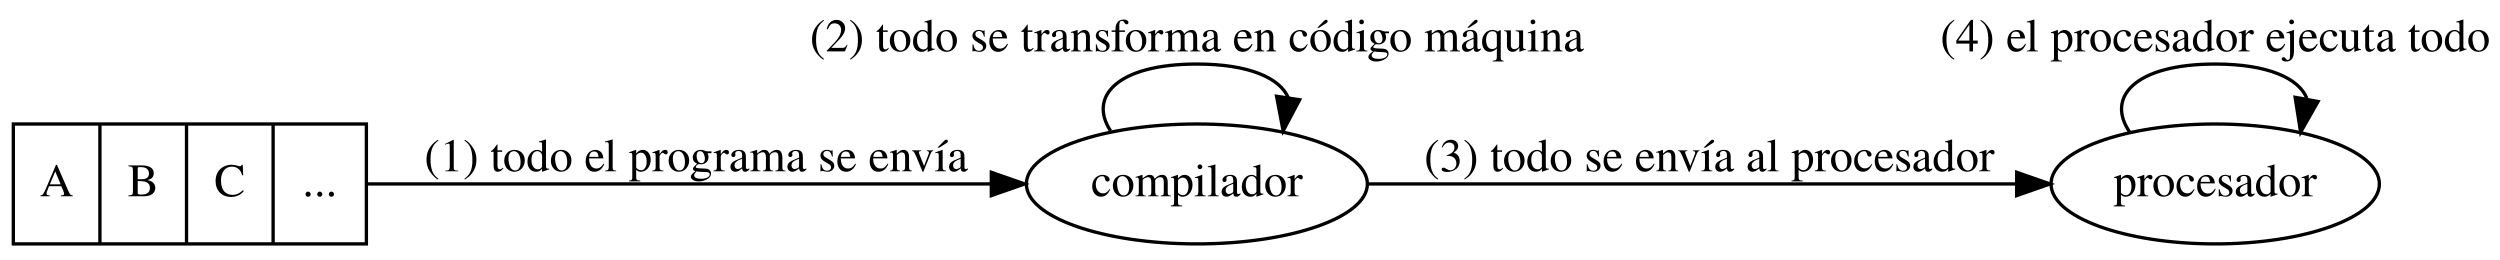
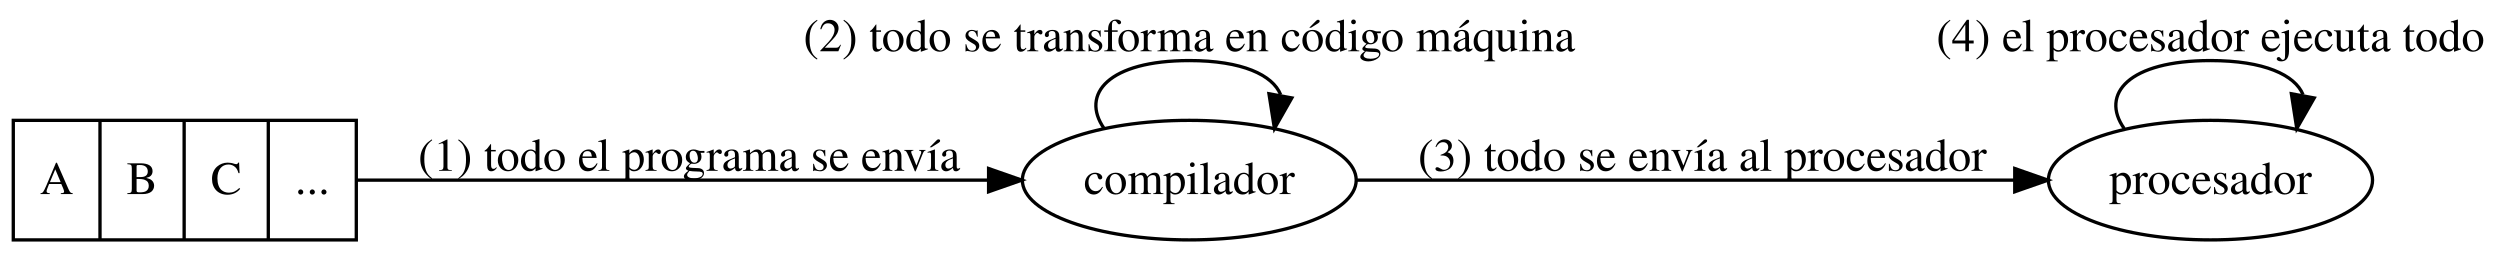
- <svg xmlns="http://www.w3.org/2000/svg" width="751pt" height="78pt" viewBox="0.00 0.00 750.59 77.50">
-   <g id="graph0" class="graph" transform="scale(1 1) rotate(0) translate(4 73.5)">
+ <svg xmlns="http://www.w3.org/2000/svg" width="753pt" height="77pt" viewBox="0.00 0.00 752.78 76.50">
+   <g id="graph0" class="graph" transform="scale(1 1) rotate(0) translate(4 72.5)">
    <g id="node1" class="node">
-       <ellipse fill="none" stroke="black" cx="355.345" cy="-18.5" rx="51.191" ry="18" />
-       <text text-anchor="middle" x="355.345" y="-14.8" font-family="Times,serif" font-size="14.00">compilador</text>
+       <ellipse fill="none" stroke="#000000" cx="354.106" cy="-18.5" rx="50.264" ry="18" />
+       <text text-anchor="middle" x="354.106" y="-14.3" font-family="Times,serif" font-size="14.00" fill="#000000">compilador</text>
    </g>
    <g id="edge2" class="edge">
-       <path fill="none" stroke="black" d="M329.445,-34.416C322.689,-44.65 331.322,-54.5 355.345,-54.5 371.111,-54.5 380.248,-50.258 382.758,-44.449" />
-       <polygon fill="black" stroke="black" points="386.197,-43.783 381.246,-34.416 379.275,-44.826 386.197,-43.783" />
-       <text text-anchor="middle" x="355.345" y="-58.3" font-family="Times,serif" font-size="14.00">(2) todo se transforma en código máquina</text>
+       <path fill="none" stroke="#000000" d="M328.46,-34.041C321.241,-44.409 329.79,-54.5 354.106,-54.5 370.064,-54.5 379.231,-50.154 381.608,-44.236" />
+       <polygon fill="#000000" stroke="#000000" points="384.986,-43.253 379.752,-34.041 378.099,-44.507 384.986,-43.253" />
+       <text text-anchor="middle" x="354.106" y="-57.3" font-family="Times,serif" font-size="14.00" fill="#000000">(2) todo se transforma en código máquina</text>
    </g>
    <g id="node2" class="node">
-       <ellipse fill="none" stroke="black" cx="661.087" cy="-18.5" rx="49.291" ry="18" />
-       <text text-anchor="middle" x="661.087" y="-14.8" font-family="Times,serif" font-size="14.00">procesador</text>
+       <ellipse fill="none" stroke="#000000" cx="661.6" cy="-18.5" rx="48.801" ry="18" />
+       <text text-anchor="middle" x="661.6" y="-14.3" font-family="Times,serif" font-size="14.00" fill="#000000">procesador</text>
    </g>
    <g id="edge3" class="edge">
-       <path fill="none" stroke="black" d="M406.843,-18.5C460.361,-18.5 544.788,-18.5 601.272,-18.5" />
-       <polygon fill="black" stroke="black" points="601.479,-22 611.479,-18.5 601.479,-15 601.479,-22" />
-       <text text-anchor="middle" x="509.191" y="-22.3" font-family="Times,serif" font-size="14.00">(3) todo se envía al procesador</text>
+       <path fill="none" stroke="#000000" d="M404.538,-18.5C458.865,-18.5 545.224,-18.5 602.648,-18.5" />
+       <polygon fill="#000000" stroke="#000000" points="602.665,-22 612.665,-18.5 602.665,-15 602.665,-22" />
+       <text text-anchor="middle" x="508.594" y="-21.3" font-family="Times,serif" font-size="14.00" fill="#000000">(3) todo se envía al procesador</text>
    </g>
    <g id="edge4" class="edge">
-       <path fill="none" stroke="black" d="M635.44,-34.041C628.221,-44.409 636.77,-54.5 661.087,-54.5 677.044,-54.5 686.211,-50.154 688.588,-44.236" />
-       <polygon fill="black" stroke="black" points="691.966,-43.253 686.733,-34.041 685.08,-44.507 691.966,-43.253" />
-       <text text-anchor="middle" x="661.087" y="-58.3" font-family="Times,serif" font-size="14.00">(4) el procesador ejecuta todo</text>
+       <path fill="none" stroke="#000000" d="M635.611,-34.041C628.296,-44.409 636.959,-54.5 661.6,-54.5 677.77,-54.5 687.059,-50.154 689.467,-44.236" />
+       <polygon fill="#000000" stroke="#000000" points="692.843,-43.241 687.588,-34.041 685.959,-44.51 692.843,-43.241" />
+       <text text-anchor="middle" x="661.6" y="-57.3" font-family="Times,serif" font-size="14.00" fill="#000000">(4) el procesador ejecuta todo</text>
    </g>
    <g id="node3" class="node">
-       <polygon fill="none" stroke="black" points="0,-0.5 0,-36.5 106,-36.5 106,-0.5 0,-0.5" />
-       <text text-anchor="middle" x="13" y="-14.8" font-family="Times,serif" font-size="14.00">A</text>
-       <polyline fill="none" stroke="black" points="26,-0.5 26,-36.5 " />
-       <text text-anchor="middle" x="39" y="-14.8" font-family="Times,serif" font-size="14.00">B</text>
-       <polyline fill="none" stroke="black" points="52,-0.5 52,-36.5 " />
-       <text text-anchor="middle" x="65" y="-14.8" font-family="Times,serif" font-size="14.00">C</text>
-       <polyline fill="none" stroke="black" points="78,-0.5 78,-36.5 " />
-       <text text-anchor="middle" x="92" y="-14.8" font-family="Times,serif" font-size="14.00">...</text>
+       <polygon fill="none" stroke="#000000" points="0,-.5 0,-36.5 103.286,-36.5 103.286,-.5 0,-.5" />
+       <text text-anchor="middle" x="13.055" y="-14.3" font-family="Times,serif" font-size="14.00" fill="#000000">A</text>
+       <polyline fill="none" stroke="#000000" points="26.11,-.5 26.11,-36.5 " />
+       <text text-anchor="middle" x="38.779" y="-14.3" font-family="Times,serif" font-size="14.00" fill="#000000">B</text>
+       <polyline fill="none" stroke="#000000" points="51.448,-.5 51.448,-36.5 " />
+       <text text-anchor="middle" x="64.117" y="-14.3" font-family="Times,serif" font-size="14.00" fill="#000000">C</text>
+       <polyline fill="none" stroke="#000000" points="76.786,-.5 76.786,-36.5 " />
+       <text text-anchor="middle" x="90.036" y="-14.3" font-family="Times,serif" font-size="14.00" fill="#000000">...</text>
    </g>
    <g id="edge1" class="edge">
-       <path fill="none" stroke="black" d="M106.316,-18.5C158.421,-18.5 238.363,-18.5 293.328,-18.5" />
-       <polygon fill="black" stroke="black" points="293.63,-22 303.63,-18.5 293.629,-15 293.63,-22" />
-       <text text-anchor="middle" x="205" y="-22.3" font-family="Times,serif" font-size="14.00">(1) todo el programa se envía</text>
+       <path fill="none" stroke="#000000" d="M103.295,-18.5C156.029,-18.5 237.843,-18.5 293.583,-18.5" />
+       <polygon fill="#000000" stroke="#000000" points="293.675,-22 303.675,-18.5 293.675,-15 293.675,-22" />
+       <text text-anchor="middle" x="203.505" y="-21.3" font-family="Times,serif" font-size="14.00" fill="#000000">(1) todo el programa se envía</text>
    </g>
  </g>
</svg>
